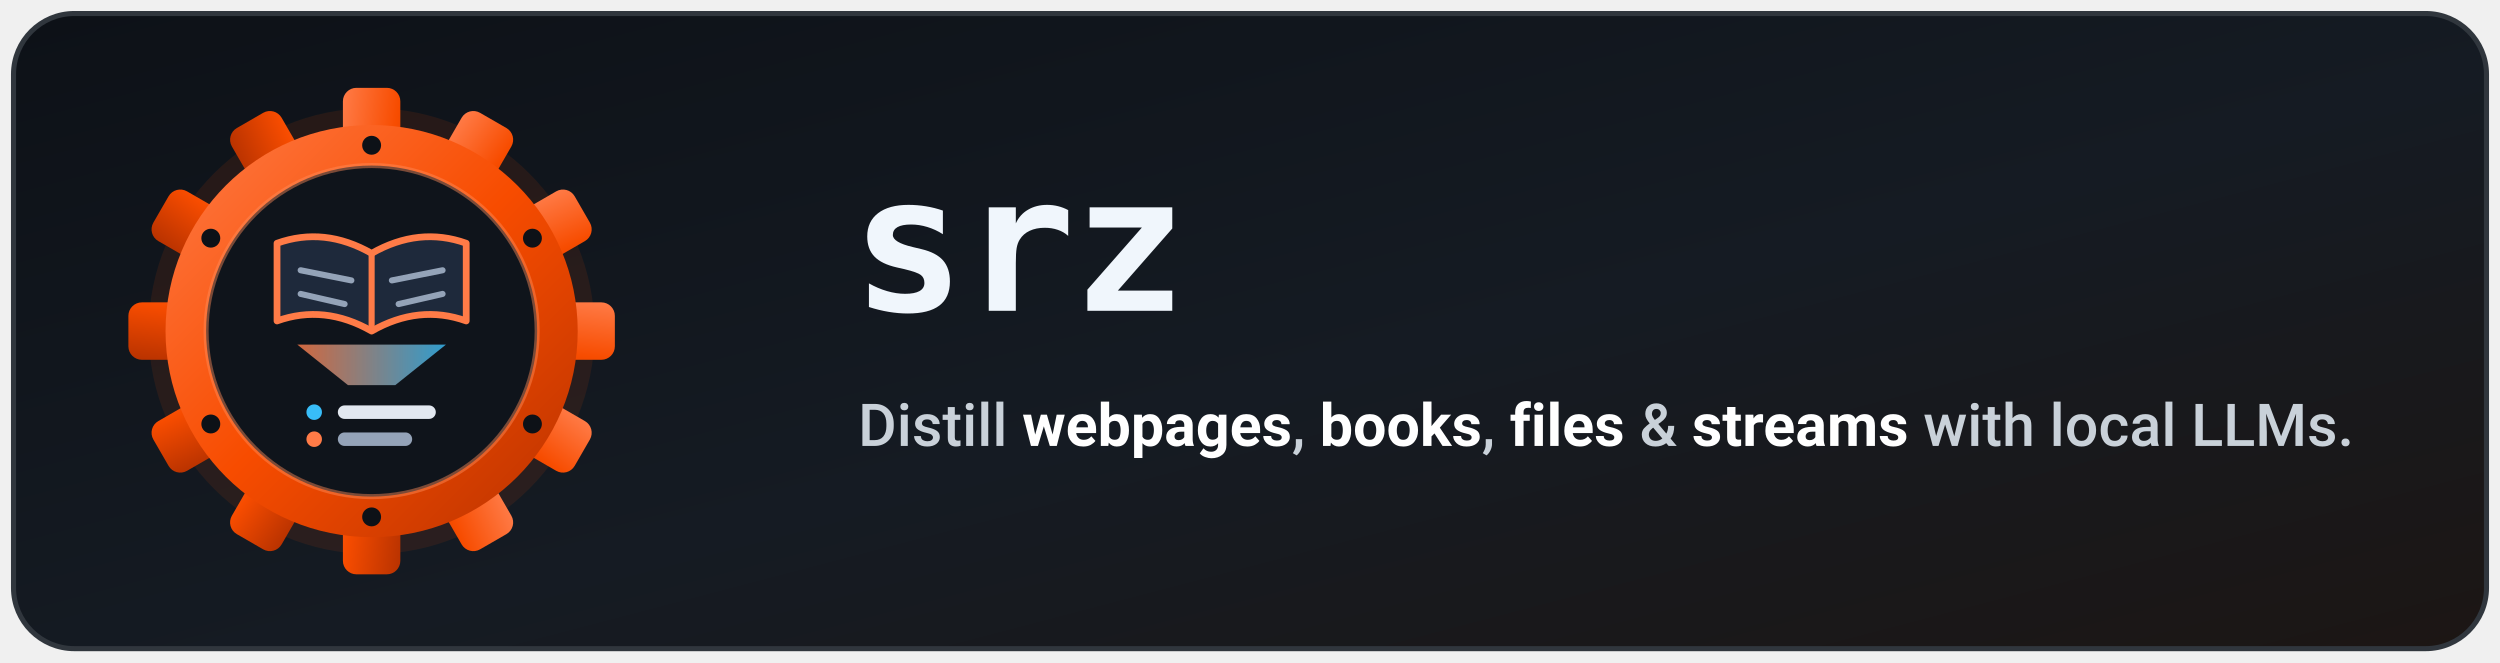
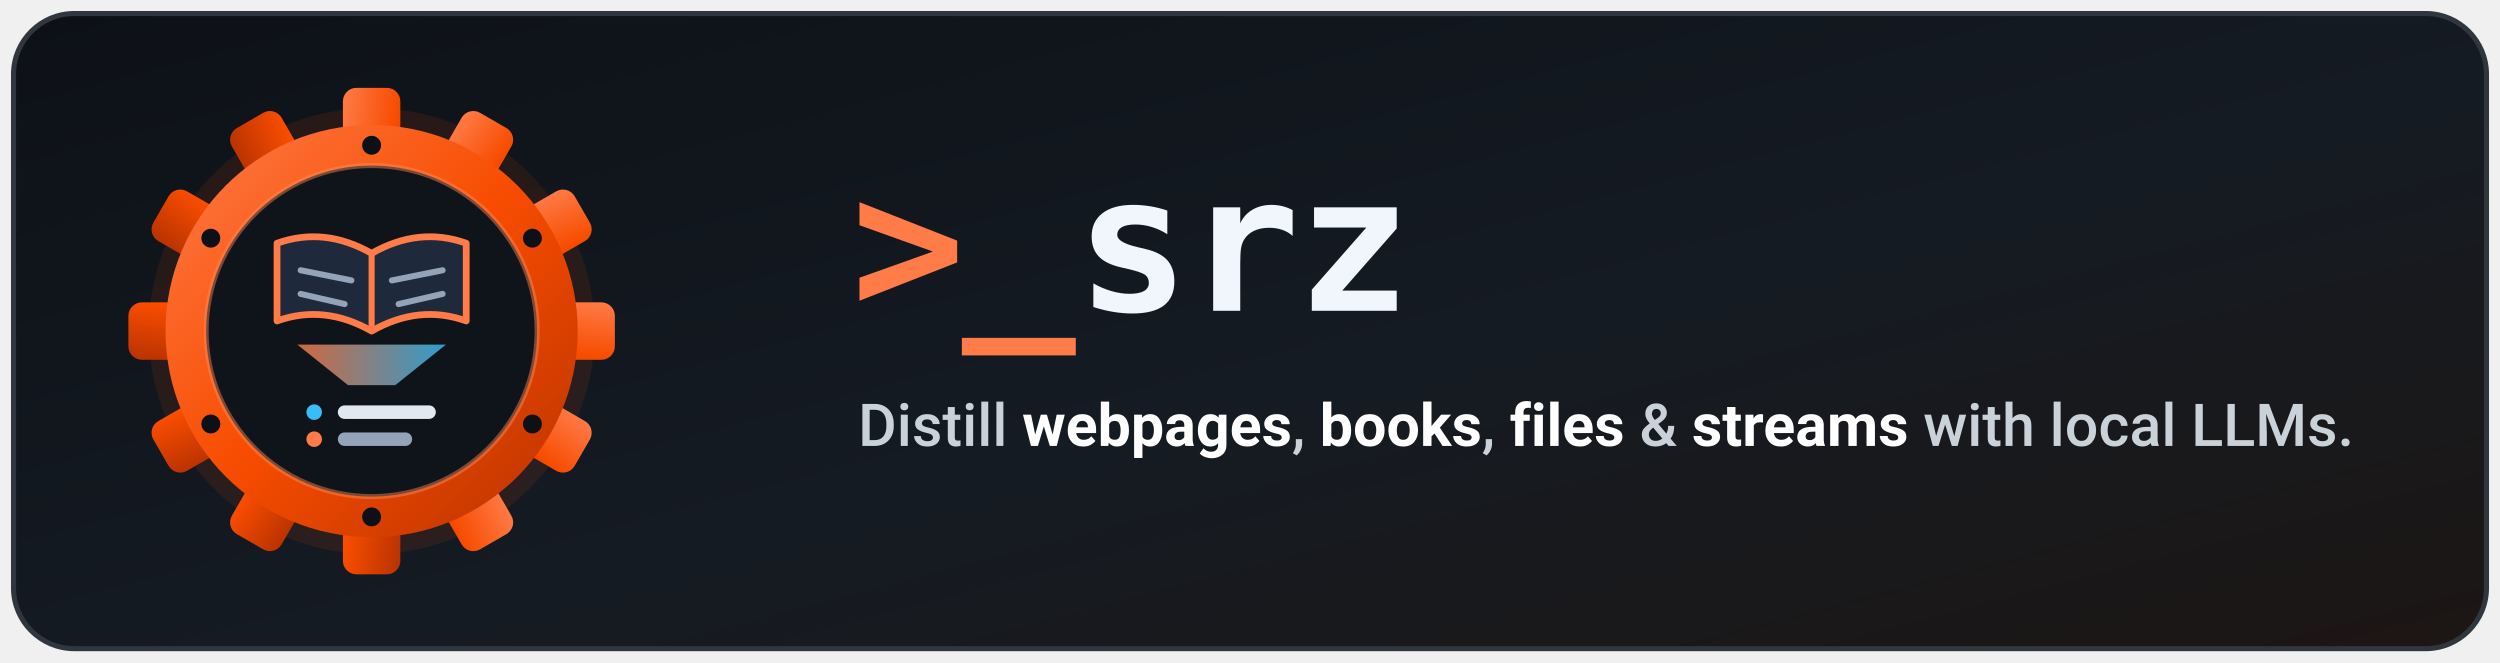
<svg xmlns="http://www.w3.org/2000/svg" viewBox="0 0 740 196" width="100%" height="196" role="img" aria-label="srz - Distill webpages, books, files and streams with local LLMs">
  <defs>
    <linearGradient id="bgGrad" x1="0%" y1="0%" x2="100%" y2="100%">
      <stop offset="0%" stop-color="#0d1117" />
      <stop offset="55%" stop-color="#151b23" />
      <stop offset="100%" stop-color="#1c1614" />
    </linearGradient>
    <linearGradient id="rustGrad" x1="0%" y1="0%" x2="100%" y2="100%">
      <stop offset="0%" stop-color="#ff7b47" />
      <stop offset="50%" stop-color="#f74c00" />
      <stop offset="100%" stop-color="#b83200" />
    </linearGradient>
    <linearGradient id="beamGrad" x1="0%" y1="0%" x2="100%" y2="0%">
      <stop offset="0%" stop-color="#ff7b47" stop-opacity="0.95" />
      <stop offset="100%" stop-color="#38bdf8" stop-opacity="0.95" />
    </linearGradient>
  </defs>
  <rect x="4" y="4" width="732" height="188" rx="18" fill="url(#bgGrad)" stroke="#30363d" stroke-width="1.5" />
  <g transform="translate(110, 98)">
    <circle cx="0" cy="0" r="66" fill="#f74c00" opacity="0.10" />
    <g fill="url(#rustGrad)">
      <rect x="-8.5" y="-72" width="17" height="144" rx="4" />
      <rect x="-8.5" y="-72" width="17" height="144" rx="4" transform="rotate(30)" />
      <rect x="-8.5" y="-72" width="17" height="144" rx="4" transform="rotate(60)" />
      <rect x="-8.5" y="-72" width="17" height="144" rx="4" transform="rotate(90)" />
      <rect x="-8.5" y="-72" width="17" height="144" rx="4" transform="rotate(120)" />
      <rect x="-8.5" y="-72" width="17" height="144" rx="4" transform="rotate(150)" />
    </g>
    <circle cx="0" cy="0" r="61" fill="url(#rustGrad)" />
    <circle cx="0" cy="0" r="49" fill="#0f141b" stroke="#ff8c5a" stroke-width="1.5" stroke-opacity="0.45" />
    <g fill="#0d1117">
      <circle cx="0" cy="-55" r="2.8" />
      <circle cx="47.6" cy="-27.5" r="2.8" />
      <circle cx="47.6" cy="27.5" r="2.8" />
      <circle cx="0" cy="55" r="2.8" />
      <circle cx="-47.6" cy="27.5" r="2.8" />
      <circle cx="-47.6" cy="-27.5" r="2.8" />
    </g>
    <path d="M -28 -26 Q -14 -31 0 -23 Q 14 -31 28 -26 L 28 -3 Q 14 -8 0 0 Q -14 -8 -28 -3 Z" fill="#1e293b" stroke="#ff7b47" stroke-width="2" stroke-linejoin="round" />
    <line x1="0" y1="-23" x2="0" y2="0" stroke="#ff7b47" stroke-width="1.8" />
    <line x1="-21" y1="-18" x2="-6" y2="-15" stroke="#94a3b8" stroke-width="1.8" stroke-linecap="round" />
    <line x1="-21" y1="-11" x2="-8" y2="-8" stroke="#94a3b8" stroke-width="1.8" stroke-linecap="round" />
    <line x1="6" y1="-15" x2="21" y2="-18" stroke="#94a3b8" stroke-width="1.8" stroke-linecap="round" />
    <line x1="8" y1="-8" x2="21" y2="-11" stroke="#94a3b8" stroke-width="1.8" stroke-linecap="round" />
    <polygon points="-22,4 22,4 7,16 -7,16" fill="url(#beamGrad)" opacity="0.85" />
    <circle cx="-17" cy="24" r="2.3" fill="#38bdf8" />
    <rect x="-10" y="22" width="29" height="4" rx="2" fill="#e2e8f0" />
    <circle cx="-17" cy="32" r="2.3" fill="#ff7b47" />
    <rect x="-10" y="30" width="22" height="4" rx="2" fill="#94a3b8" />
  </g>
  <g transform="translate(252, 0)">
-     <text x="0" y="92" font-family="ui-monospace, SFMono-Regular, Menlo, Monaco, Consolas, monospace" font-size="56" font-weight="800" fill="#f0f6fc" letter-spacing="-1">srz</text>
+     <text x="0" y="92" font-family="ui-monospace, SFMono-Regular, Menlo, Monaco, Consolas, monospace" font-size="56" font-weight="800" fill="#f0f6fc" letter-spacing="-1">
+       <tspan fill="#ff7b47">&gt;_ </tspan>srz
+     </text>
    <text x="2" y="132" font-family="-apple-system, BlinkMacSystemFont, 'Segoe UI', Roboto, sans-serif" font-size="17.5" font-weight="500" fill="#c9d1d9">
      Distill <tspan fill="#ffffff" font-weight="700">webpages</tspan>, <tspan fill="#ffffff" font-weight="700">books</tspan>, <tspan fill="#ffffff" font-weight="700">files</tspan> &amp; <tspan fill="#ffffff" font-weight="700">streams</tspan> with local LLMs.
    </text>
  </g>
</svg>
